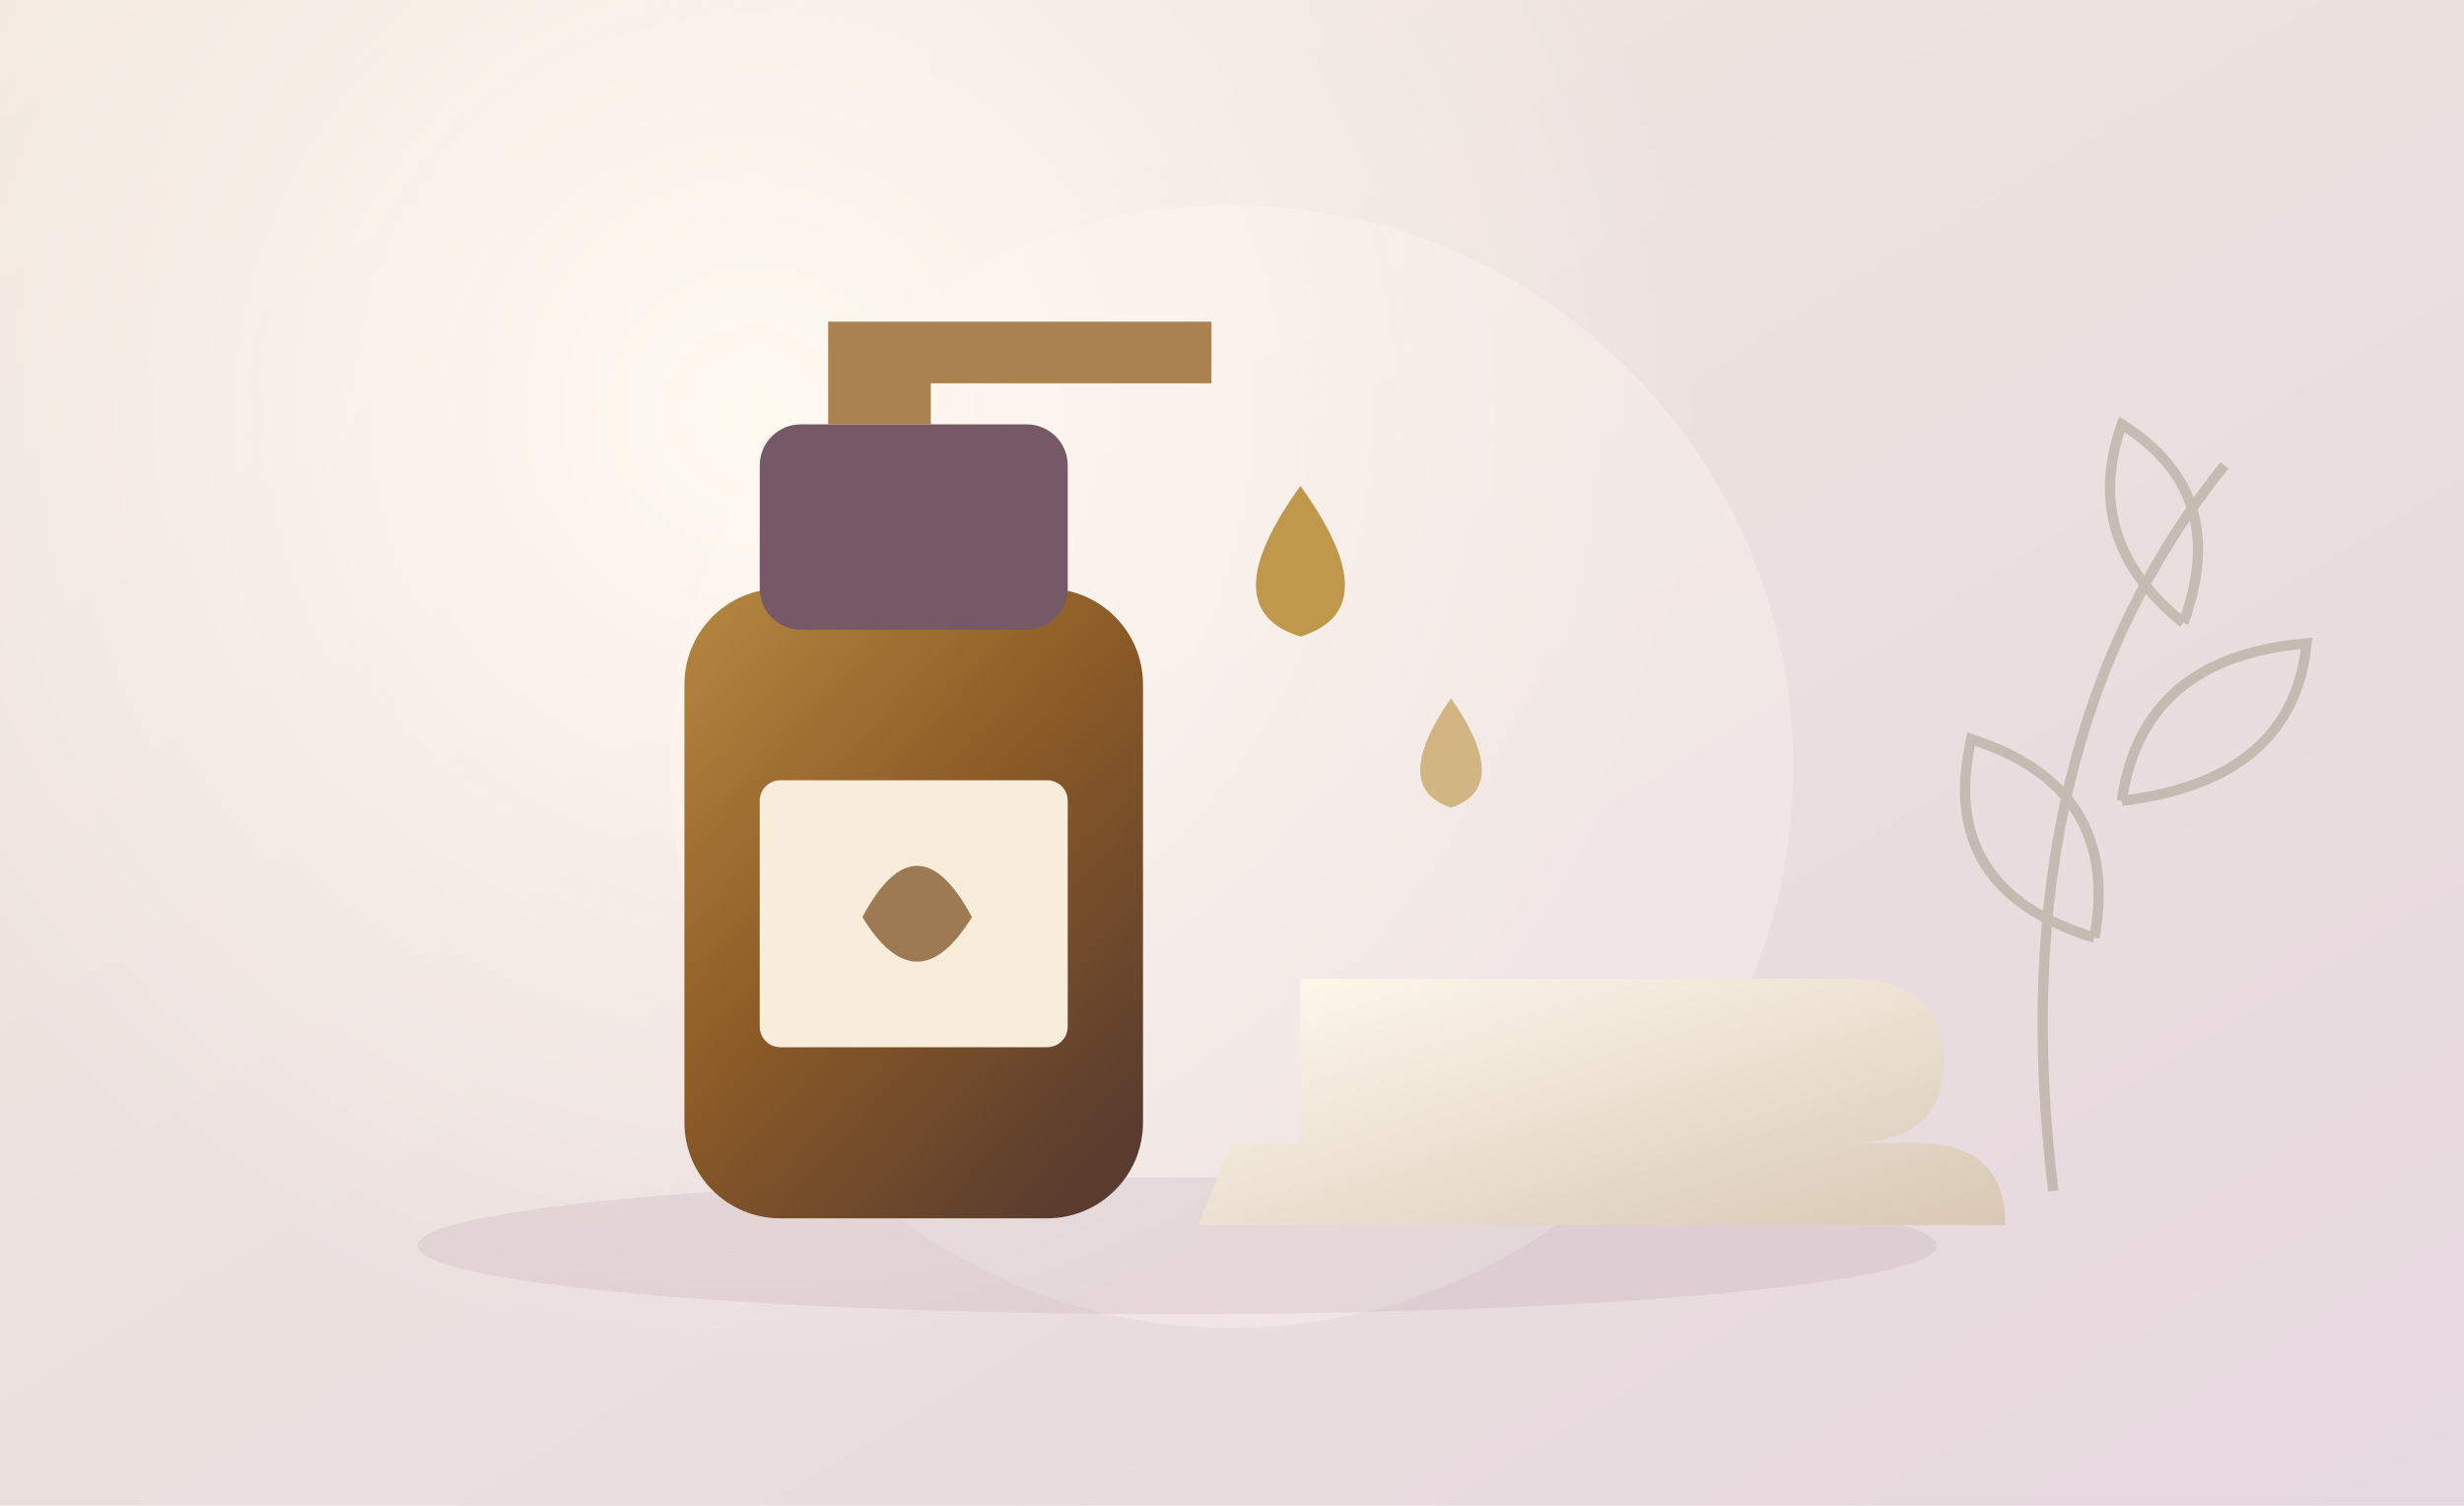
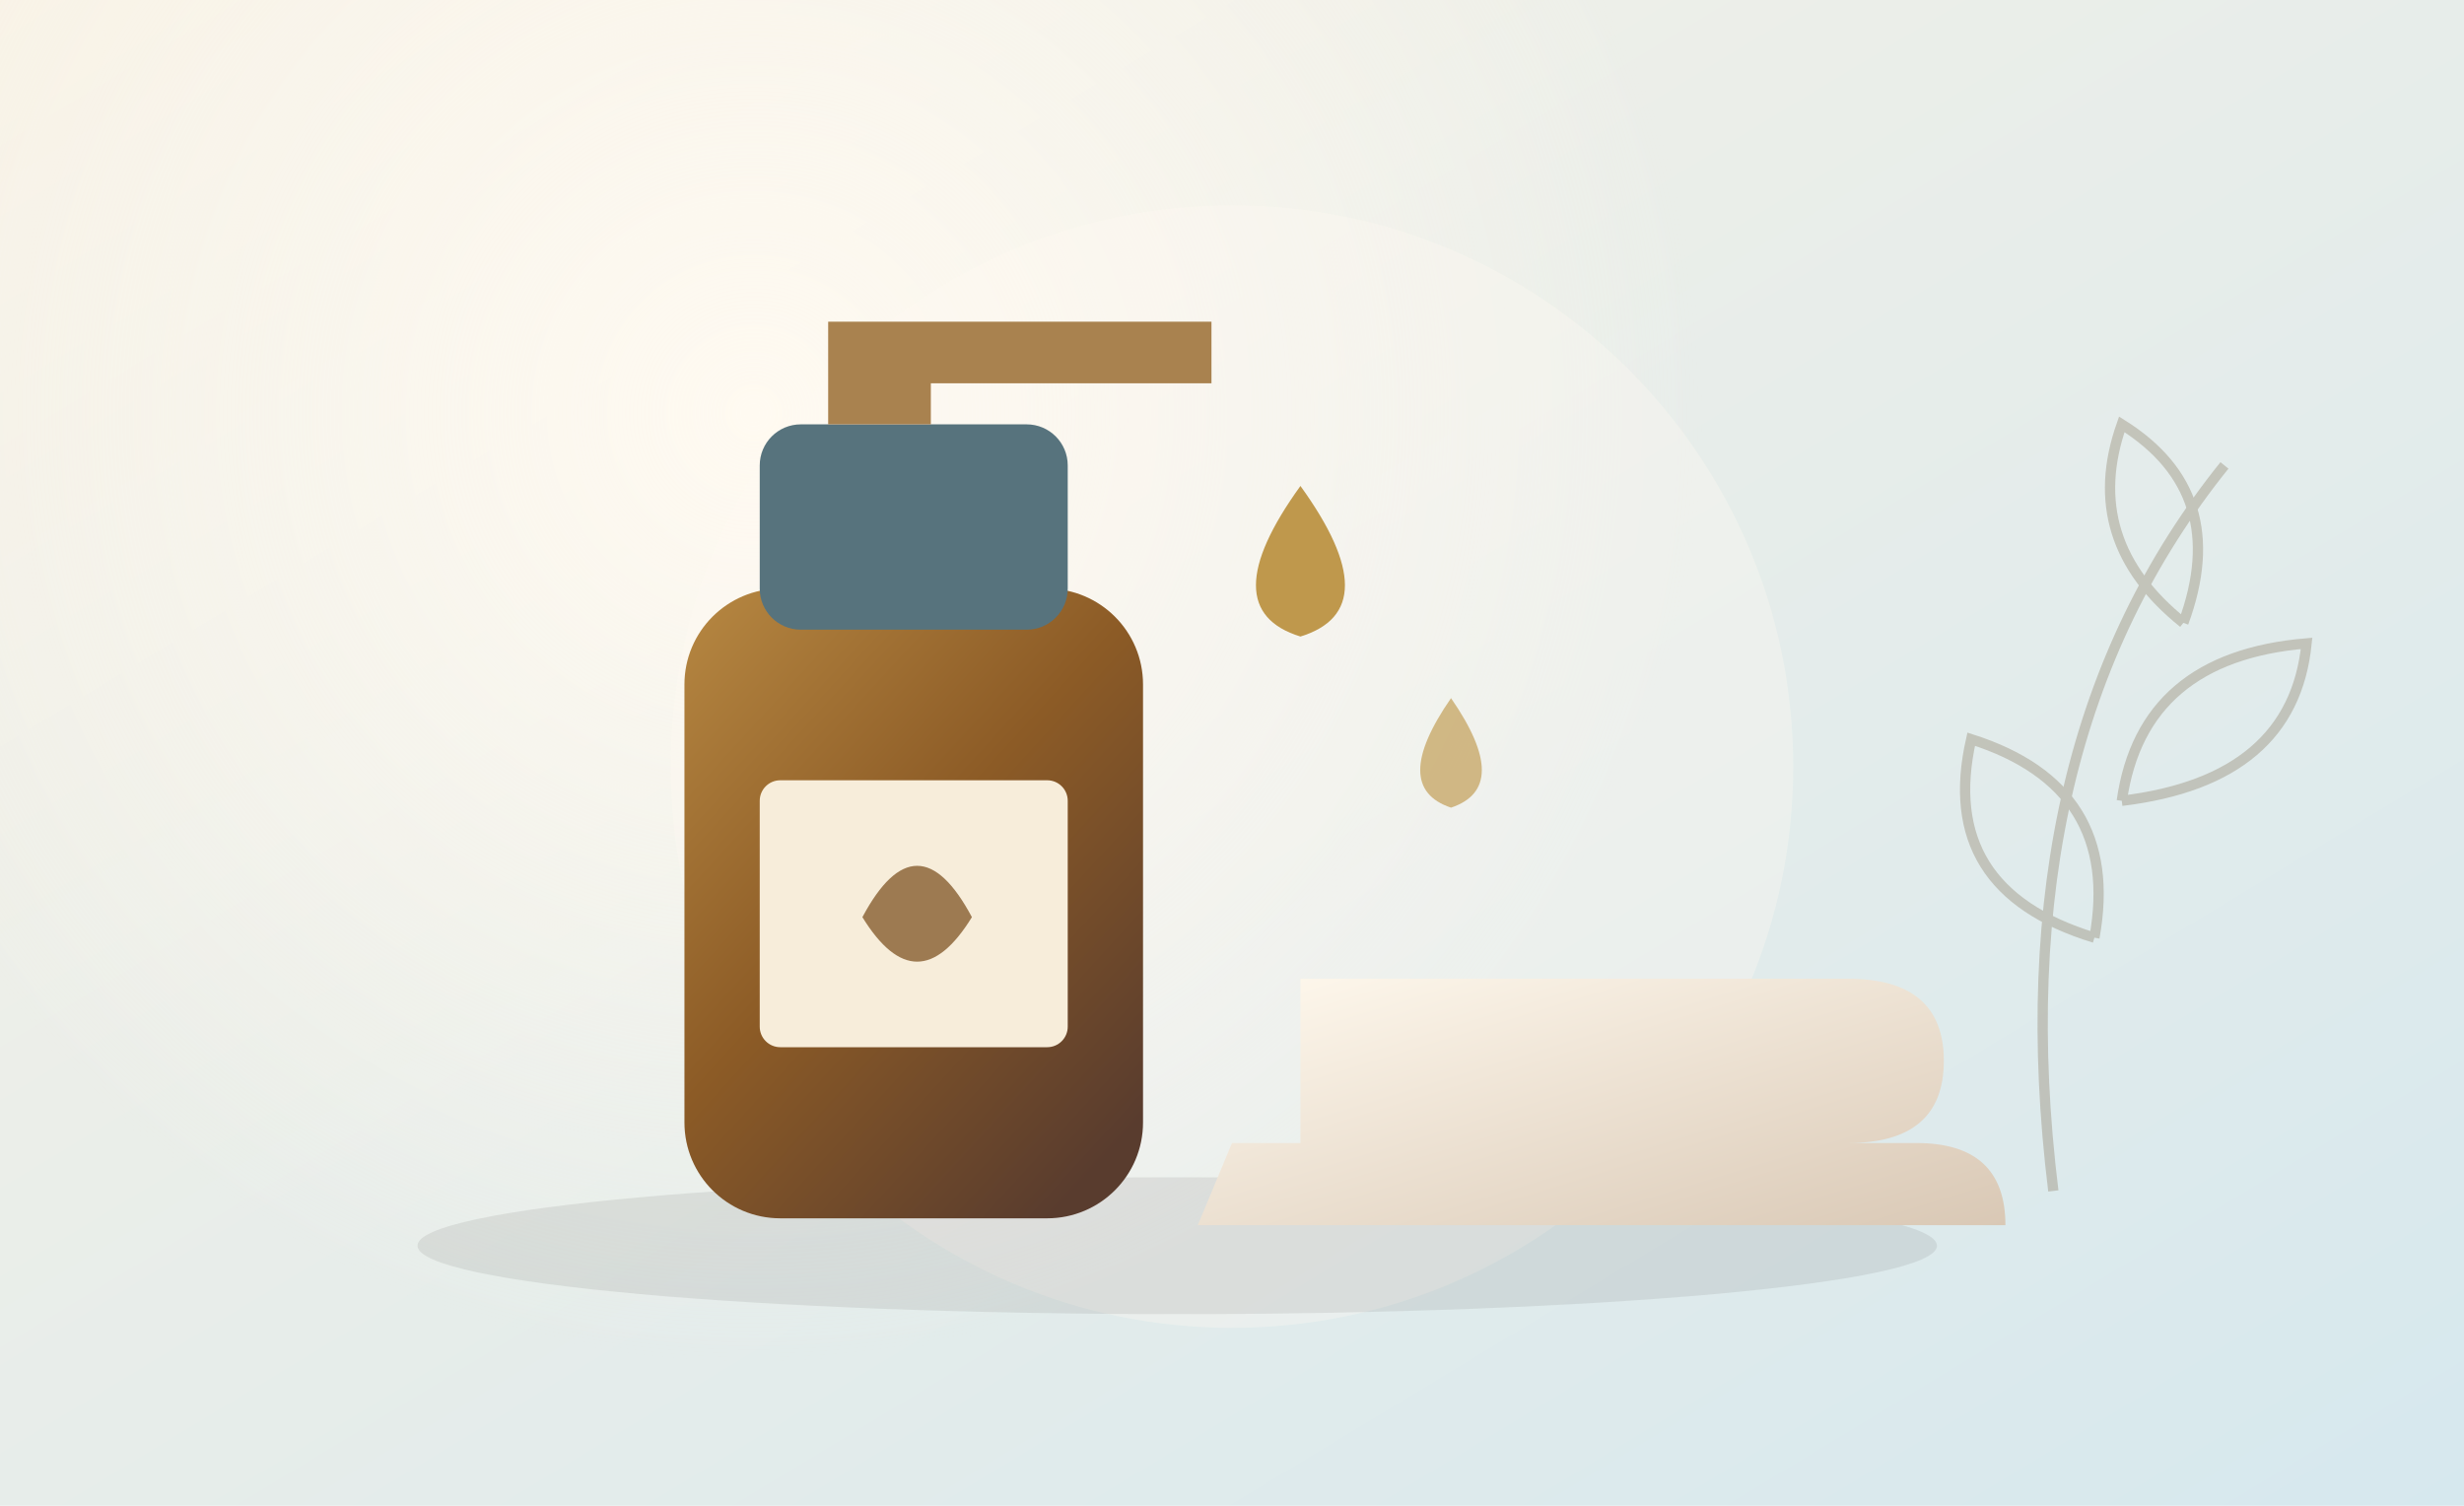
<svg xmlns="http://www.w3.org/2000/svg" width="720" height="440" viewBox="0 0 360 220">
  <defs>
    <linearGradient id="bg" x2="1" y2="1">
-       <stop stop-color="#f2e8df" />
-       <stop offset="1" stop-color="#e6d8df" />
+       <stop stop-color="#f8f2e6" />
+       <stop offset="1" stop-color="#d6e8ee" />
    </linearGradient>
    <linearGradient id="skin" x2=".8" y2="1">
      <stop stop-color="#ddbaa2" />
      <stop offset="1" stop-color="#bc8f7c" />
    </linearGradient>
    <linearGradient id="linen" x2="1" y2="1">
      <stop stop-color="#fff9ee" />
      <stop offset="1" stop-color="#d9c8b5" />
    </linearGradient>
    <linearGradient id="bottle" x2=".8" y2="1">
      <stop stop-color="#b78842" />
      <stop offset=".5" stop-color="#8c5b26" />
      <stop offset="1" stop-color="#593c2e" />
    </linearGradient>
    <radialGradient id="light">
      <stop stop-color="#fffaf1" />
      <stop offset="1" stop-color="#fffaf1" stop-opacity="0" />
    </radialGradient>
  </defs>
  <path fill="url(#bg)" d="M0 0h360v220H0z" />
  <circle cx="110" cy="60" r="140" fill="url(#light)" />
  <circle cx="180" cy="112" r="82" fill="#fffaf1" opacity=".32" />
  <g fill="none" stroke="#9b927f" stroke-width="1.5" opacity=".45">
    <path d="M300 174q-8-65 25-106" />
    <path d="M306 137q-23-7-18-29 22 7 18 29M310 117q25-3 27-23-24 2-27 23M319 91q-15-12-9-29 16 10 9 29" />
  </g>
-   <ellipse cx="172" cy="182" rx="111" ry="10" fill="#795666" opacity=".1" />
+   <ellipse cx="172" cy="182" rx="111" ry="10" fill="#3b3732" opacity=".1" />
  <path d="M190 143h80q14 0 14 12t-14 12h-80zM180 167h100q13 0 13 12H175z" fill="url(#linen)" />
  <rect x="100" y="86" width="67" height="92" rx="14" fill="url(#bottle)" />
-   <rect x="111" y="62" width="45" height="30" rx="6" fill="#765966" />
+   <rect x="111" y="62" width="45" height="30" rx="6" fill="#57737d" />
  <path d="M121 62V47h56v9h-41v6" fill="#a9824f" />
  <rect x="111" y="114" width="45" height="39" rx="3" fill="#f7edda" />
  <path d="M126 134q8-15 16 0-8 13-16 0" fill="#9d7a51" />
  <path d="M190 71q-13 18 0 22 13-4 0-22" fill="#bf984c" />
  <path d="M212 102q-9 13 0 16 9-3 0-16" fill="#bf984c" opacity=".65" />
</svg>
